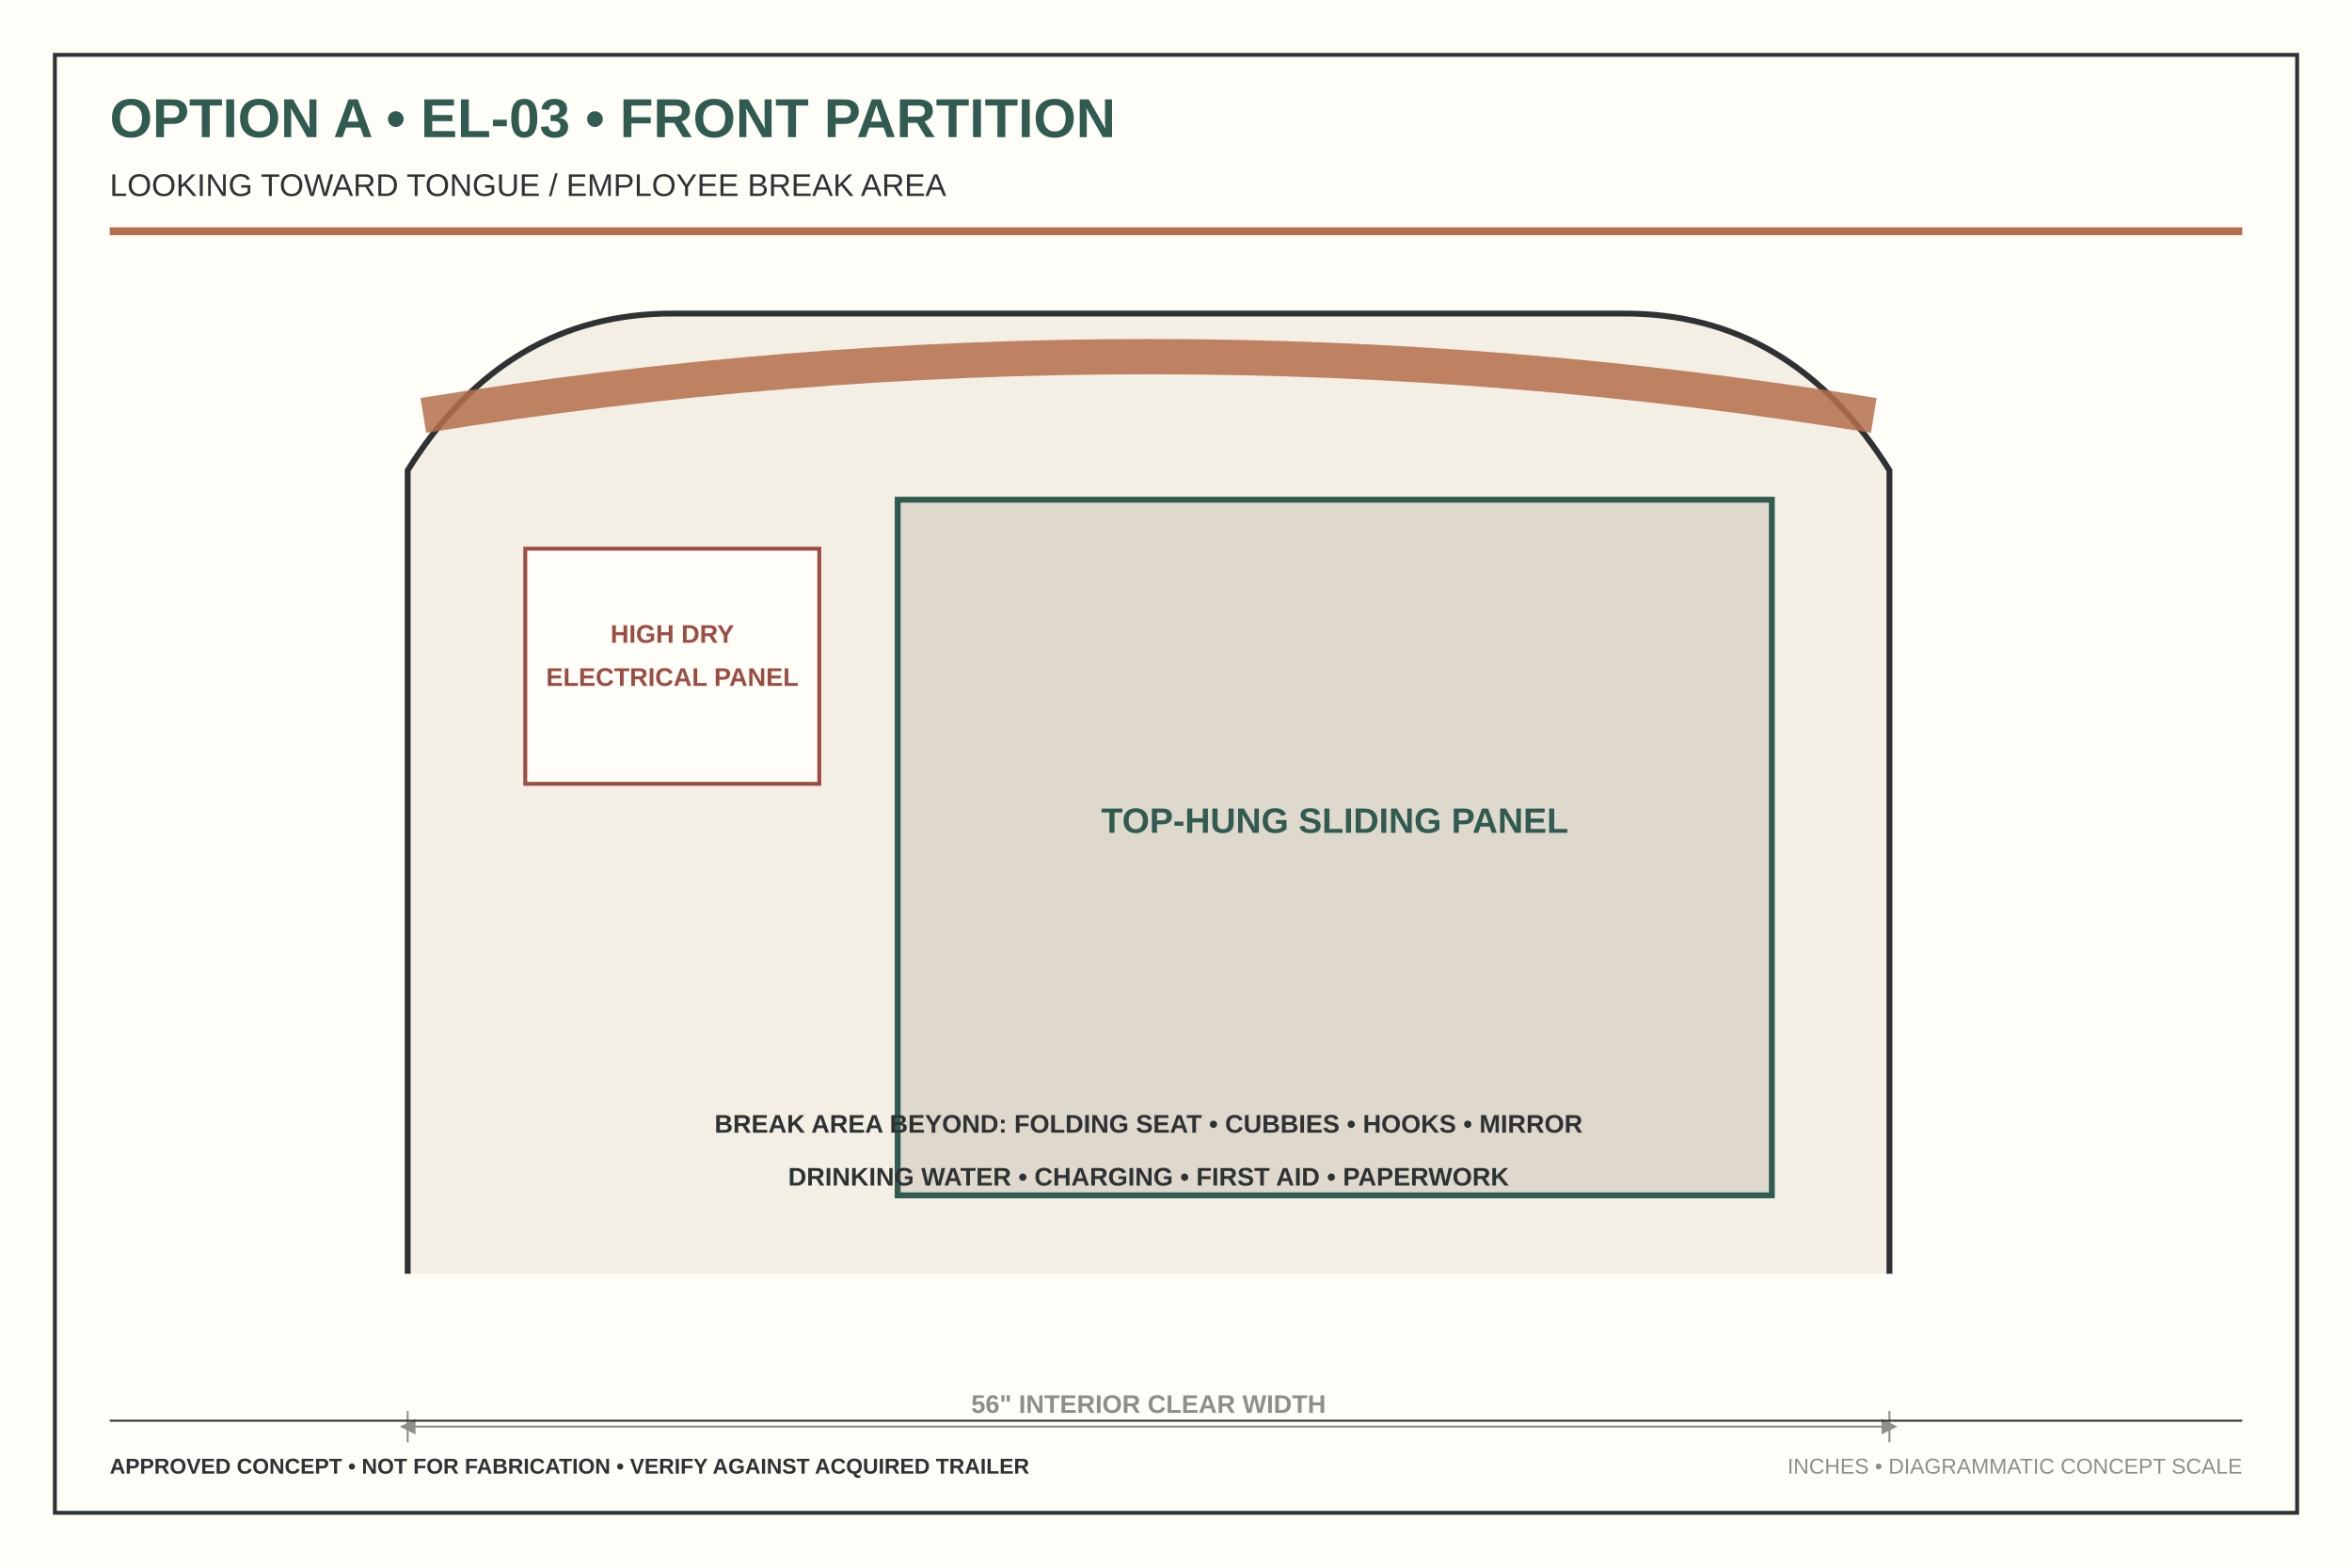
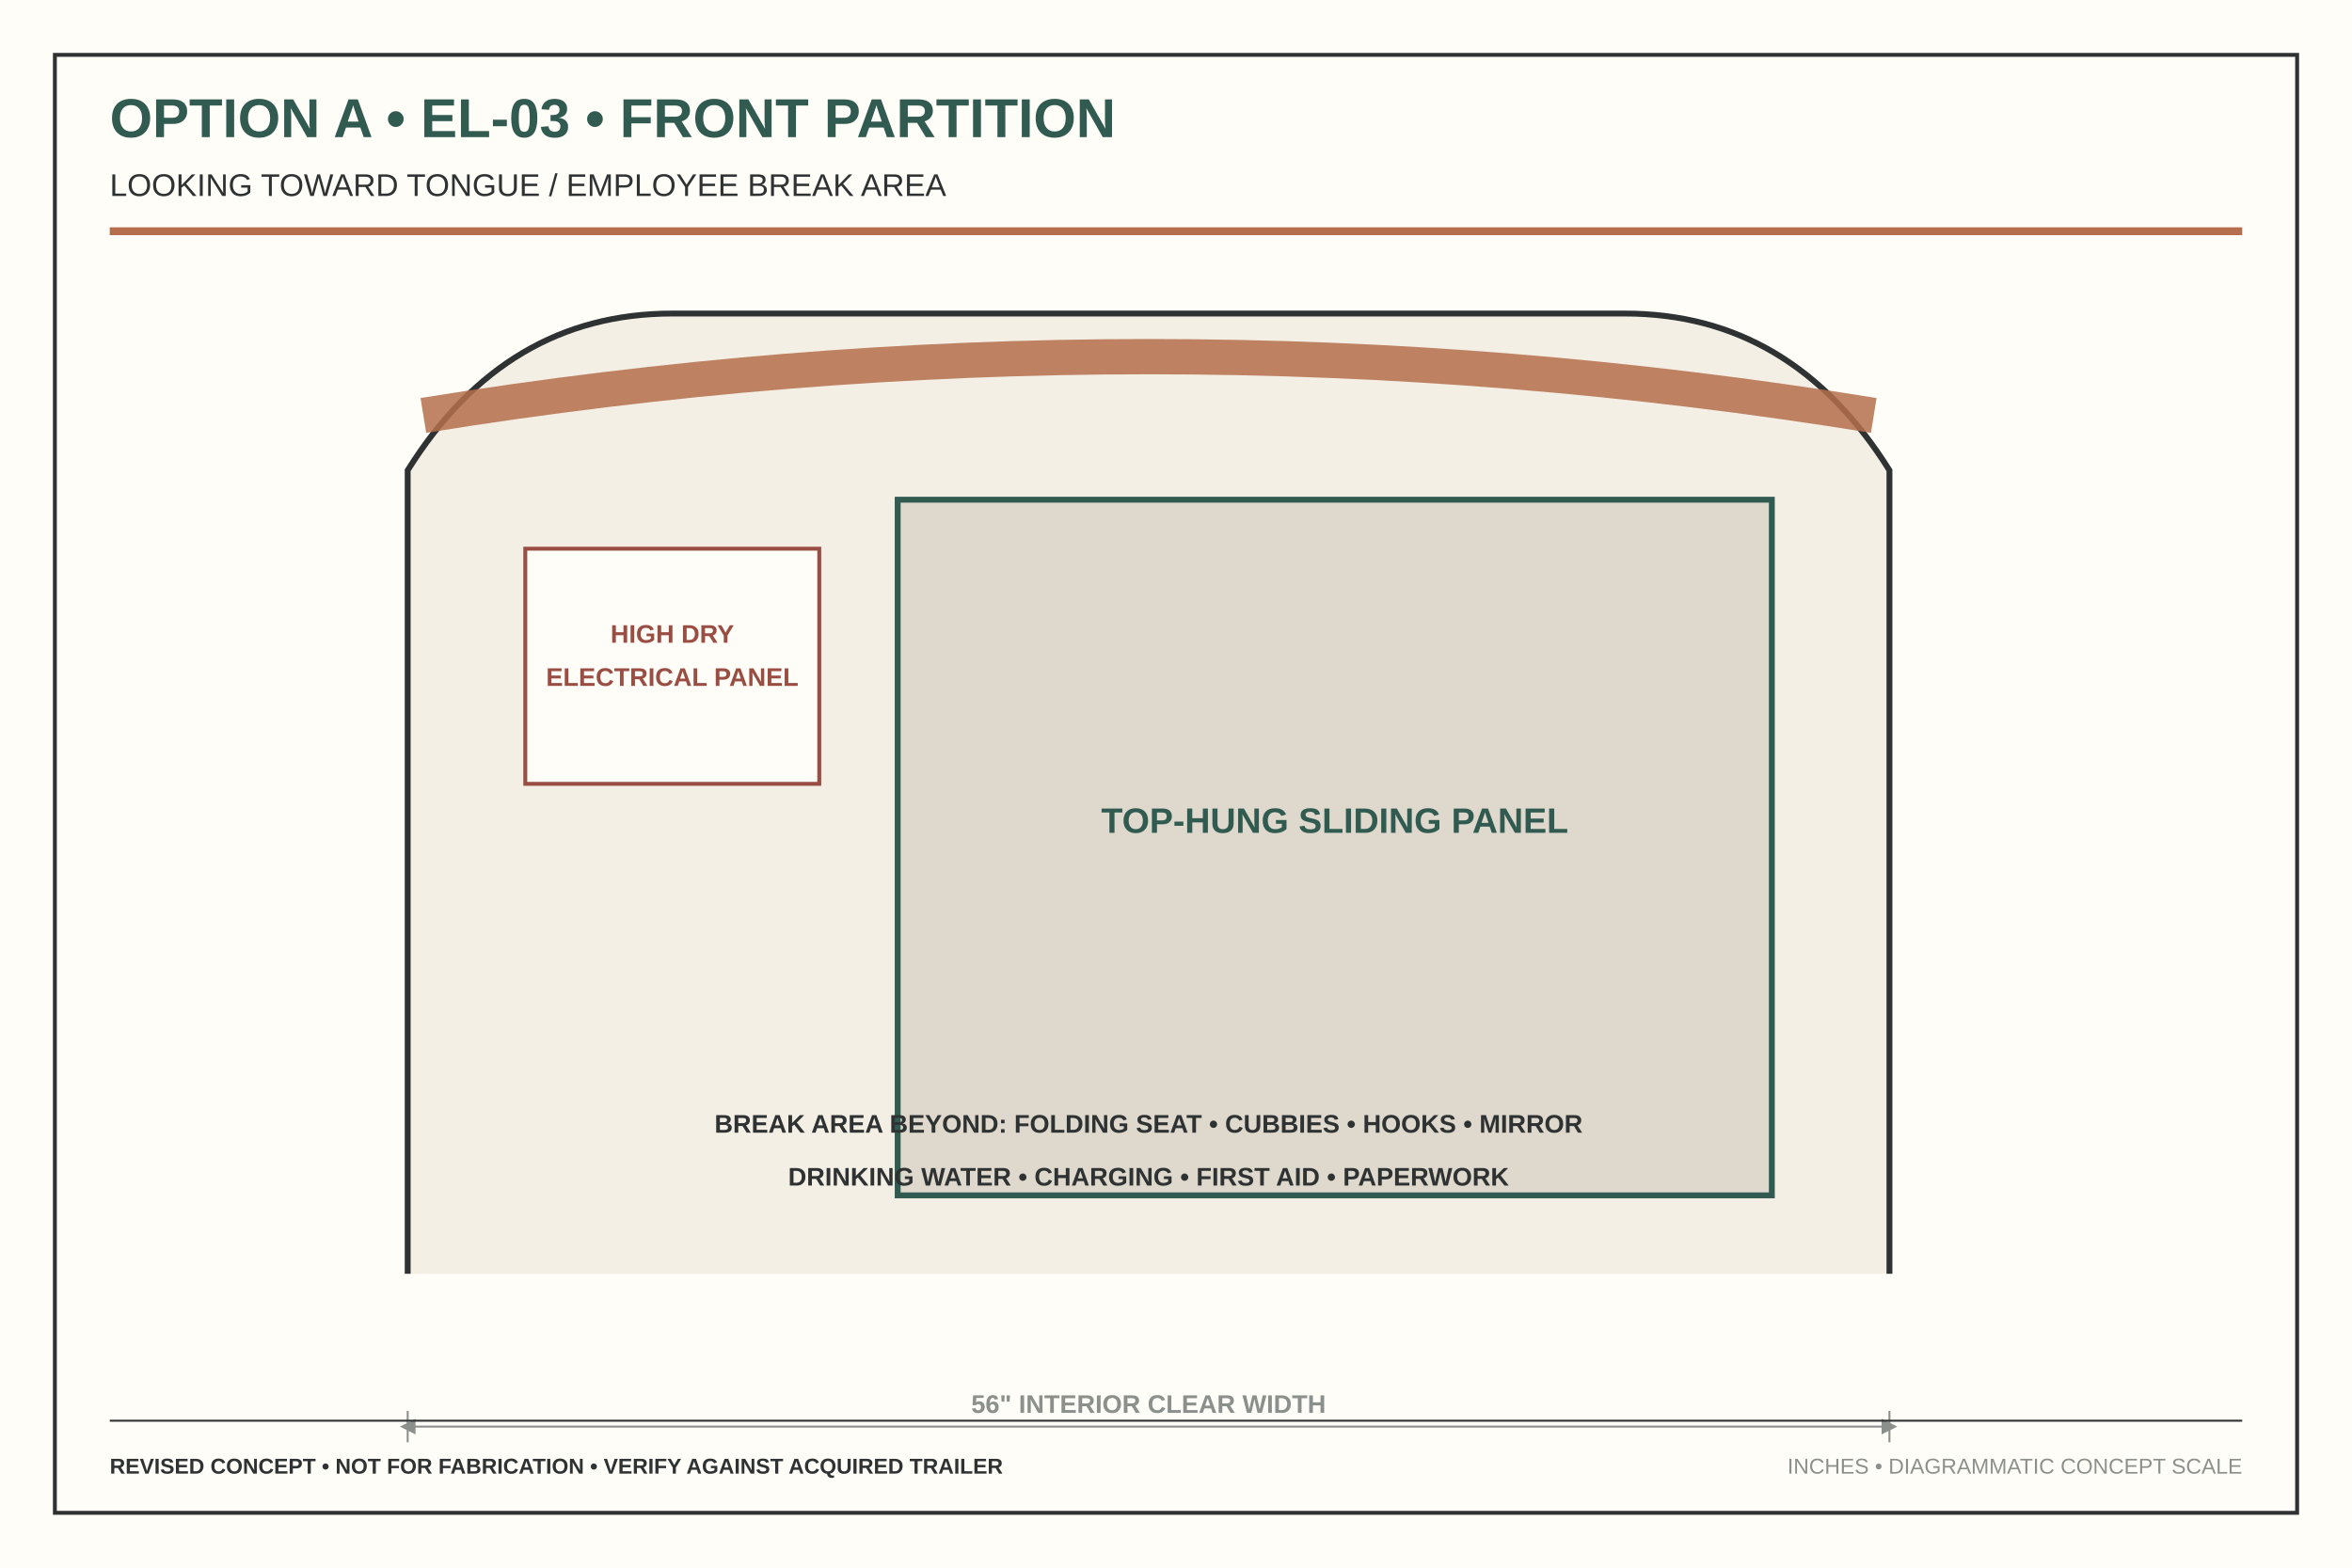
<svg xmlns="http://www.w3.org/2000/svg" width="1200" height="800" viewBox="0 0 1200 800" role="img" aria-labelledby="title desc">
  <rect width="1200" height="800" fill="#FFFDF8" />
  <rect x="28" y="28" width="1144" height="744" fill="none" stroke="#2E3232" stroke-width="2" />
  <text x="56" y="70" font-family="Arial,Helvetica,sans-serif" font-size="28" text-anchor="start" font-weight="700" fill="#315B50">OPTION A • EL-03 • FRONT PARTITION</text>
  <text x="56" y="100" font-family="Arial,Helvetica,sans-serif" font-size="16" text-anchor="start" font-weight="400" fill="#2E3232">LOOKING TOWARD TONGUE / EMPLOYEE BREAK AREA</text>
  <line x1="56" y1="118" x2="1144" y2="118" stroke="#B56F4C" stroke-width="4" />
  <defs>
    <marker id="arrow" markerWidth="8" markerHeight="8" refX="4" refY="4" orient="auto-start-reverse">
      <path d="M0,0 L8,4 L0,8 z" fill="#8B908D" />
    </marker>
    <pattern id="hatch" width="10" height="10" patternUnits="userSpaceOnUse" patternTransform="rotate(45)">
      <line x1="0" y1="0" x2="0" y2="10" stroke="#8B908D" stroke-width="2" />
    </pattern>
  </defs>
  <path d="M 208 650 L 208 240 Q 258 160 343 160 L 829 160 Q 914 160 964 240 L 964 650" fill="#F4EFE5" stroke="#2E3232" stroke-width="3" />
  <path d="M 216 212 Q 586 152 956 212" fill="none" stroke="#B56F4C" stroke-width="18" opacity="0.85" />
  <rect x="268" y="280" width="150" height="120" fill="#FFFDF8" stroke="#9A4D43" stroke-width="2" />
  <text x="343" y="328" font-family="Arial,Helvetica,sans-serif" font-size="13" text-anchor="middle" font-weight="700" fill="#9A4D43">HIGH DRY</text>
  <text x="343" y="350" font-family="Arial,Helvetica,sans-serif" font-size="13" text-anchor="middle" font-weight="700" fill="#9A4D43">ELECTRICAL PANEL</text>
  <rect x="458" y="255" width="446" height="355" fill="#DED8CD" stroke="#315B50" stroke-width="3" />
  <text x="681" y="425" font-family="Arial,Helvetica,sans-serif" font-size="18" text-anchor="middle" font-weight="700" fill="#315B50">TOP-HUNG SLIDING PANEL</text>
  <text x="586" y="578" font-family="Arial,Helvetica,sans-serif" font-size="13" text-anchor="middle" font-weight="700" fill="#2E3232">BREAK AREA BEYOND: FOLDING SEAT • CUBBIES • HOOKS • MIRROR</text>
  <text x="586" y="605" font-family="Arial,Helvetica,sans-serif" font-size="13" text-anchor="middle" font-weight="700" fill="#2E3232">DRINKING WATER • CHARGING • FIRST AID • PAPERWORK</text>
  <line x1="208" y1="728" x2="964" y2="728" stroke="#8B908D" stroke-width="1" marker-start="url(#arrow)" marker-end="url(#arrow)" />
  <line x1="208" y1="720" x2="208" y2="736" stroke="#8B908D" stroke-width="1" />
  <line x1="964" y1="720" x2="964" y2="736" stroke="#8B908D" stroke-width="1" />
  <text x="586" y="721" font-family="Arial,Helvetica,sans-serif" font-size="13" text-anchor="middle" font-weight="700" fill="#8B908D">56" INTERIOR CLEAR WIDTH</text>
  <line x1="56" y1="725" x2="1144" y2="725" stroke="#2E3232" stroke-width="1" />
-   <text x="56" y="752" font-family="Arial,Helvetica,sans-serif" font-size="11" text-anchor="start" font-weight="700" fill="#2E3232">APPROVED CONCEPT • NOT FOR FABRICATION • VERIFY AGAINST ACQUIRED TRAILER</text>
+   <text x="56" y="752" font-family="Arial,Helvetica,sans-serif" font-size="11" text-anchor="start" font-weight="700" fill="#2E3232">REVISED CONCEPT • NOT FOR FABRICATION • VERIFY AGAINST ACQUIRED TRAILER</text>
  <text x="1144" y="752" font-family="Arial,Helvetica,sans-serif" font-size="11" text-anchor="end" font-weight="400" fill="#8B908D">INCHES • DIAGRAMMATIC CONCEPT SCALE</text>
</svg>
